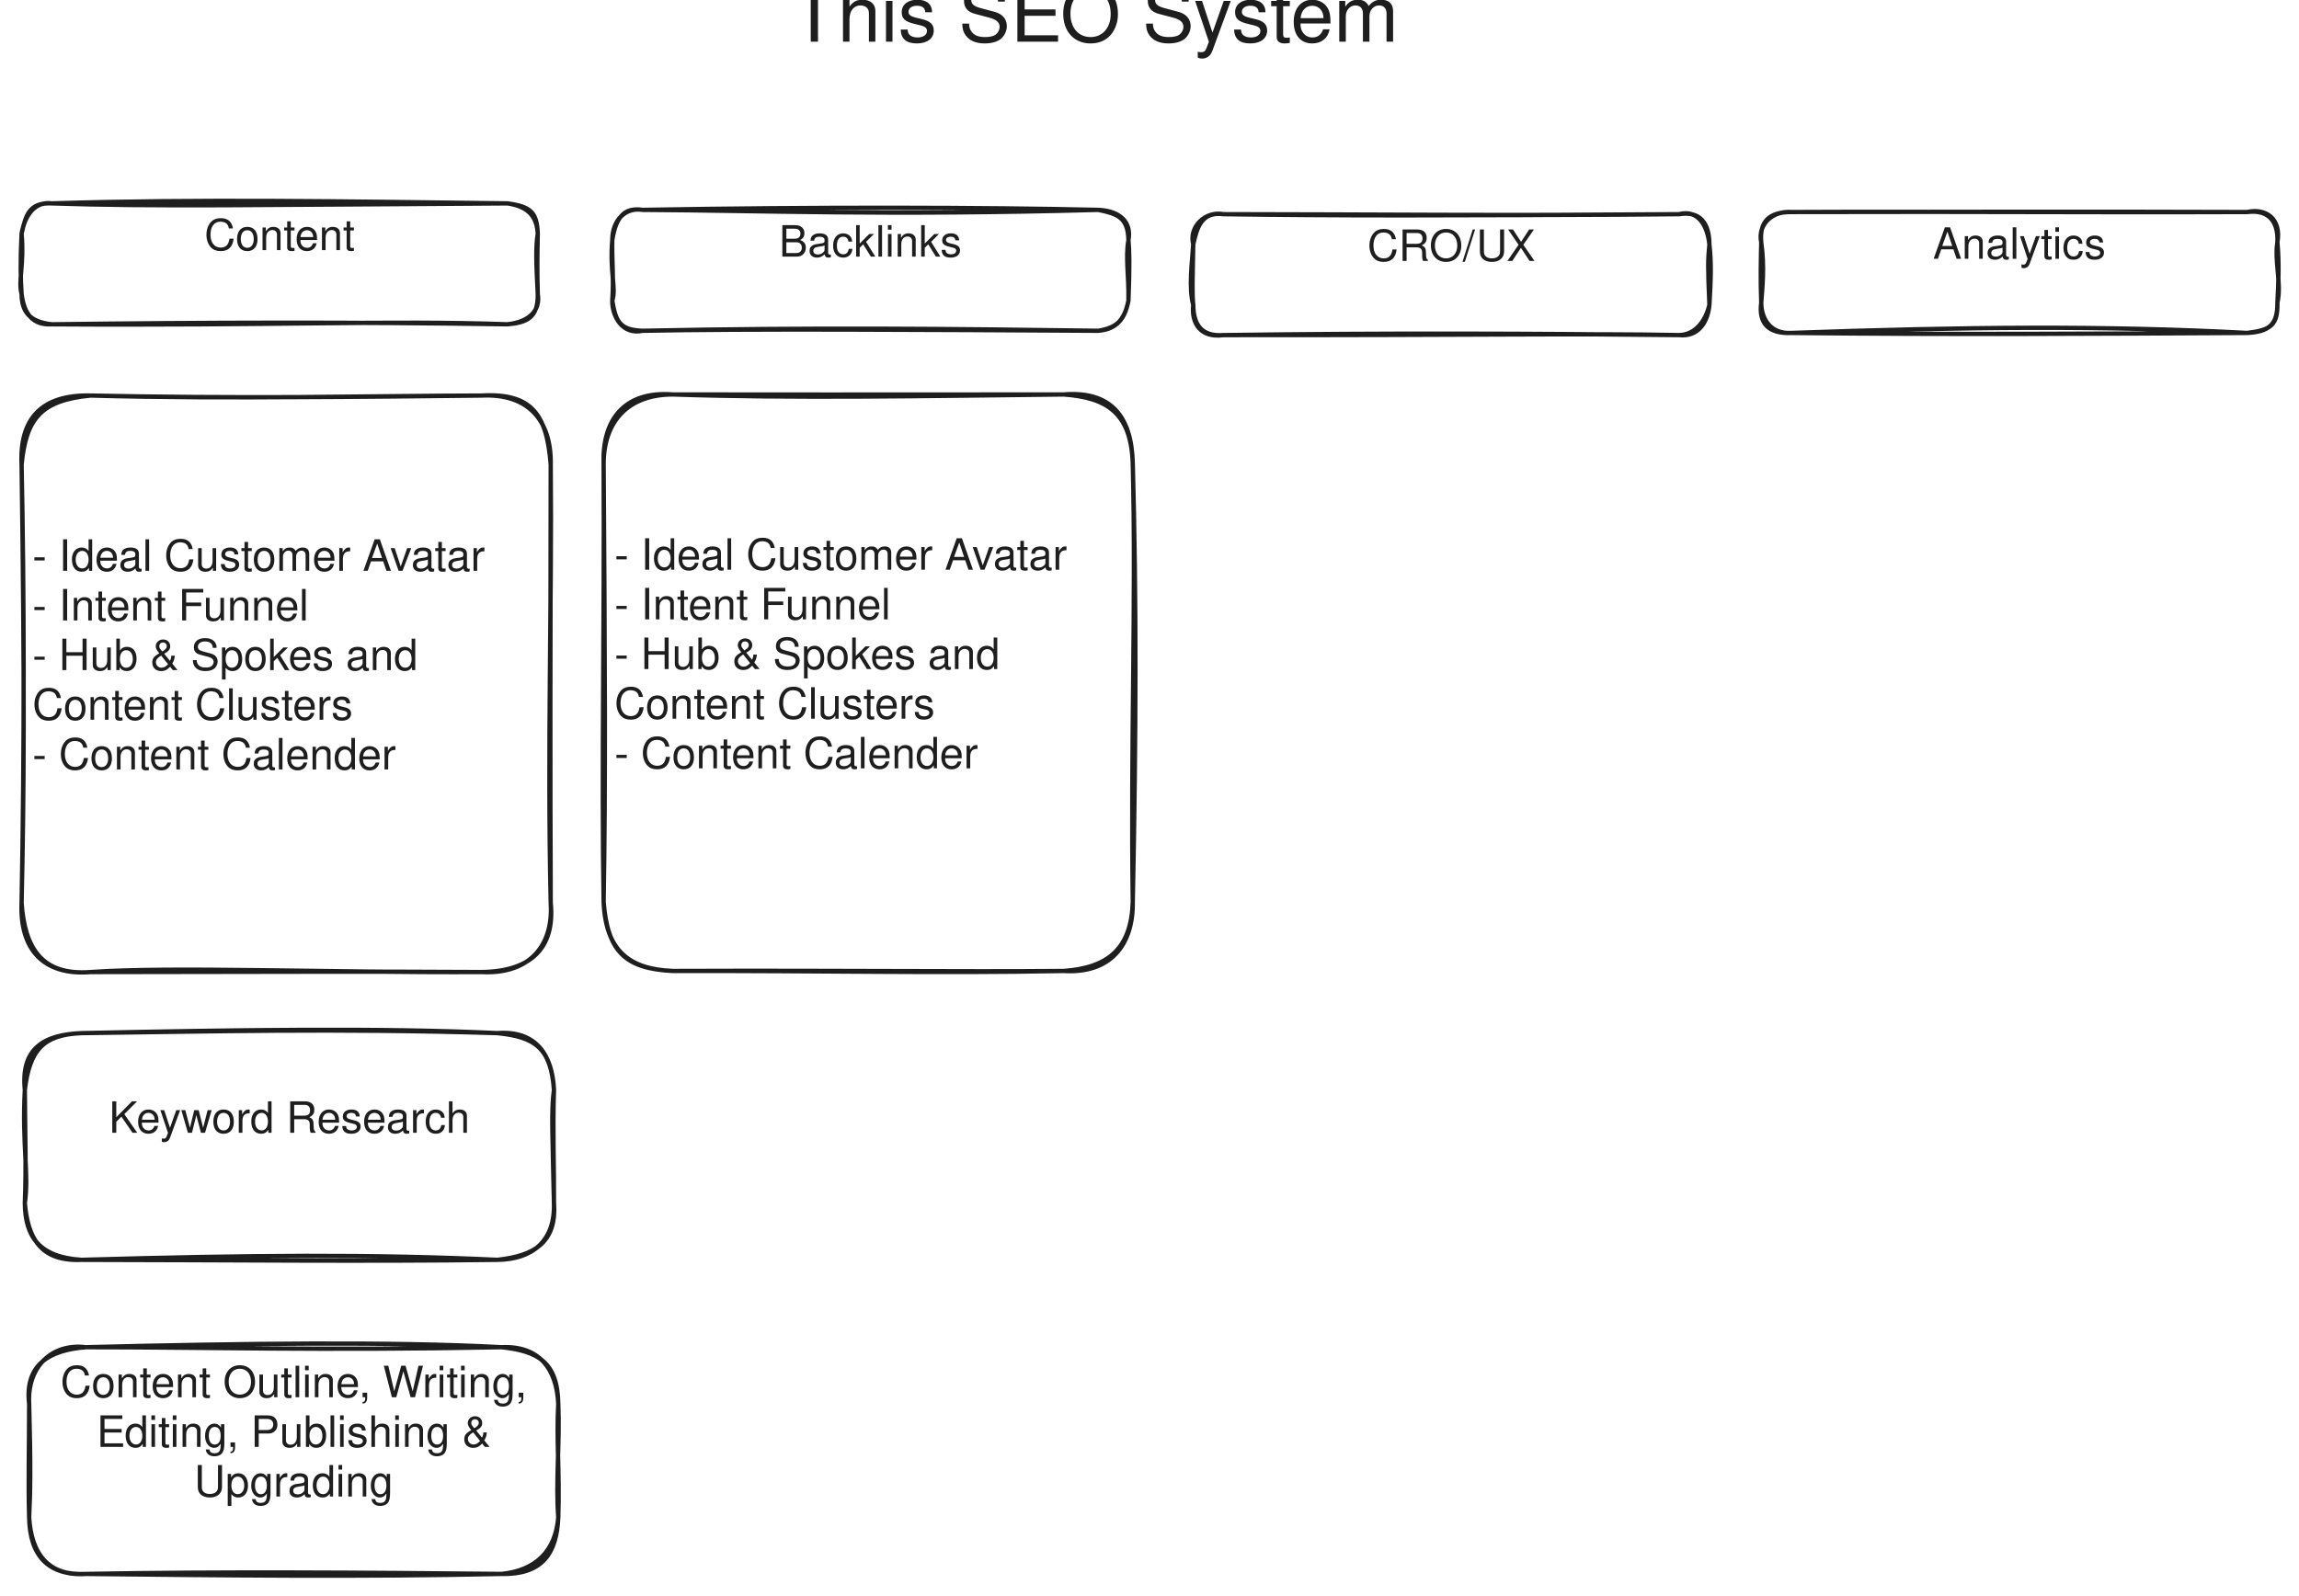
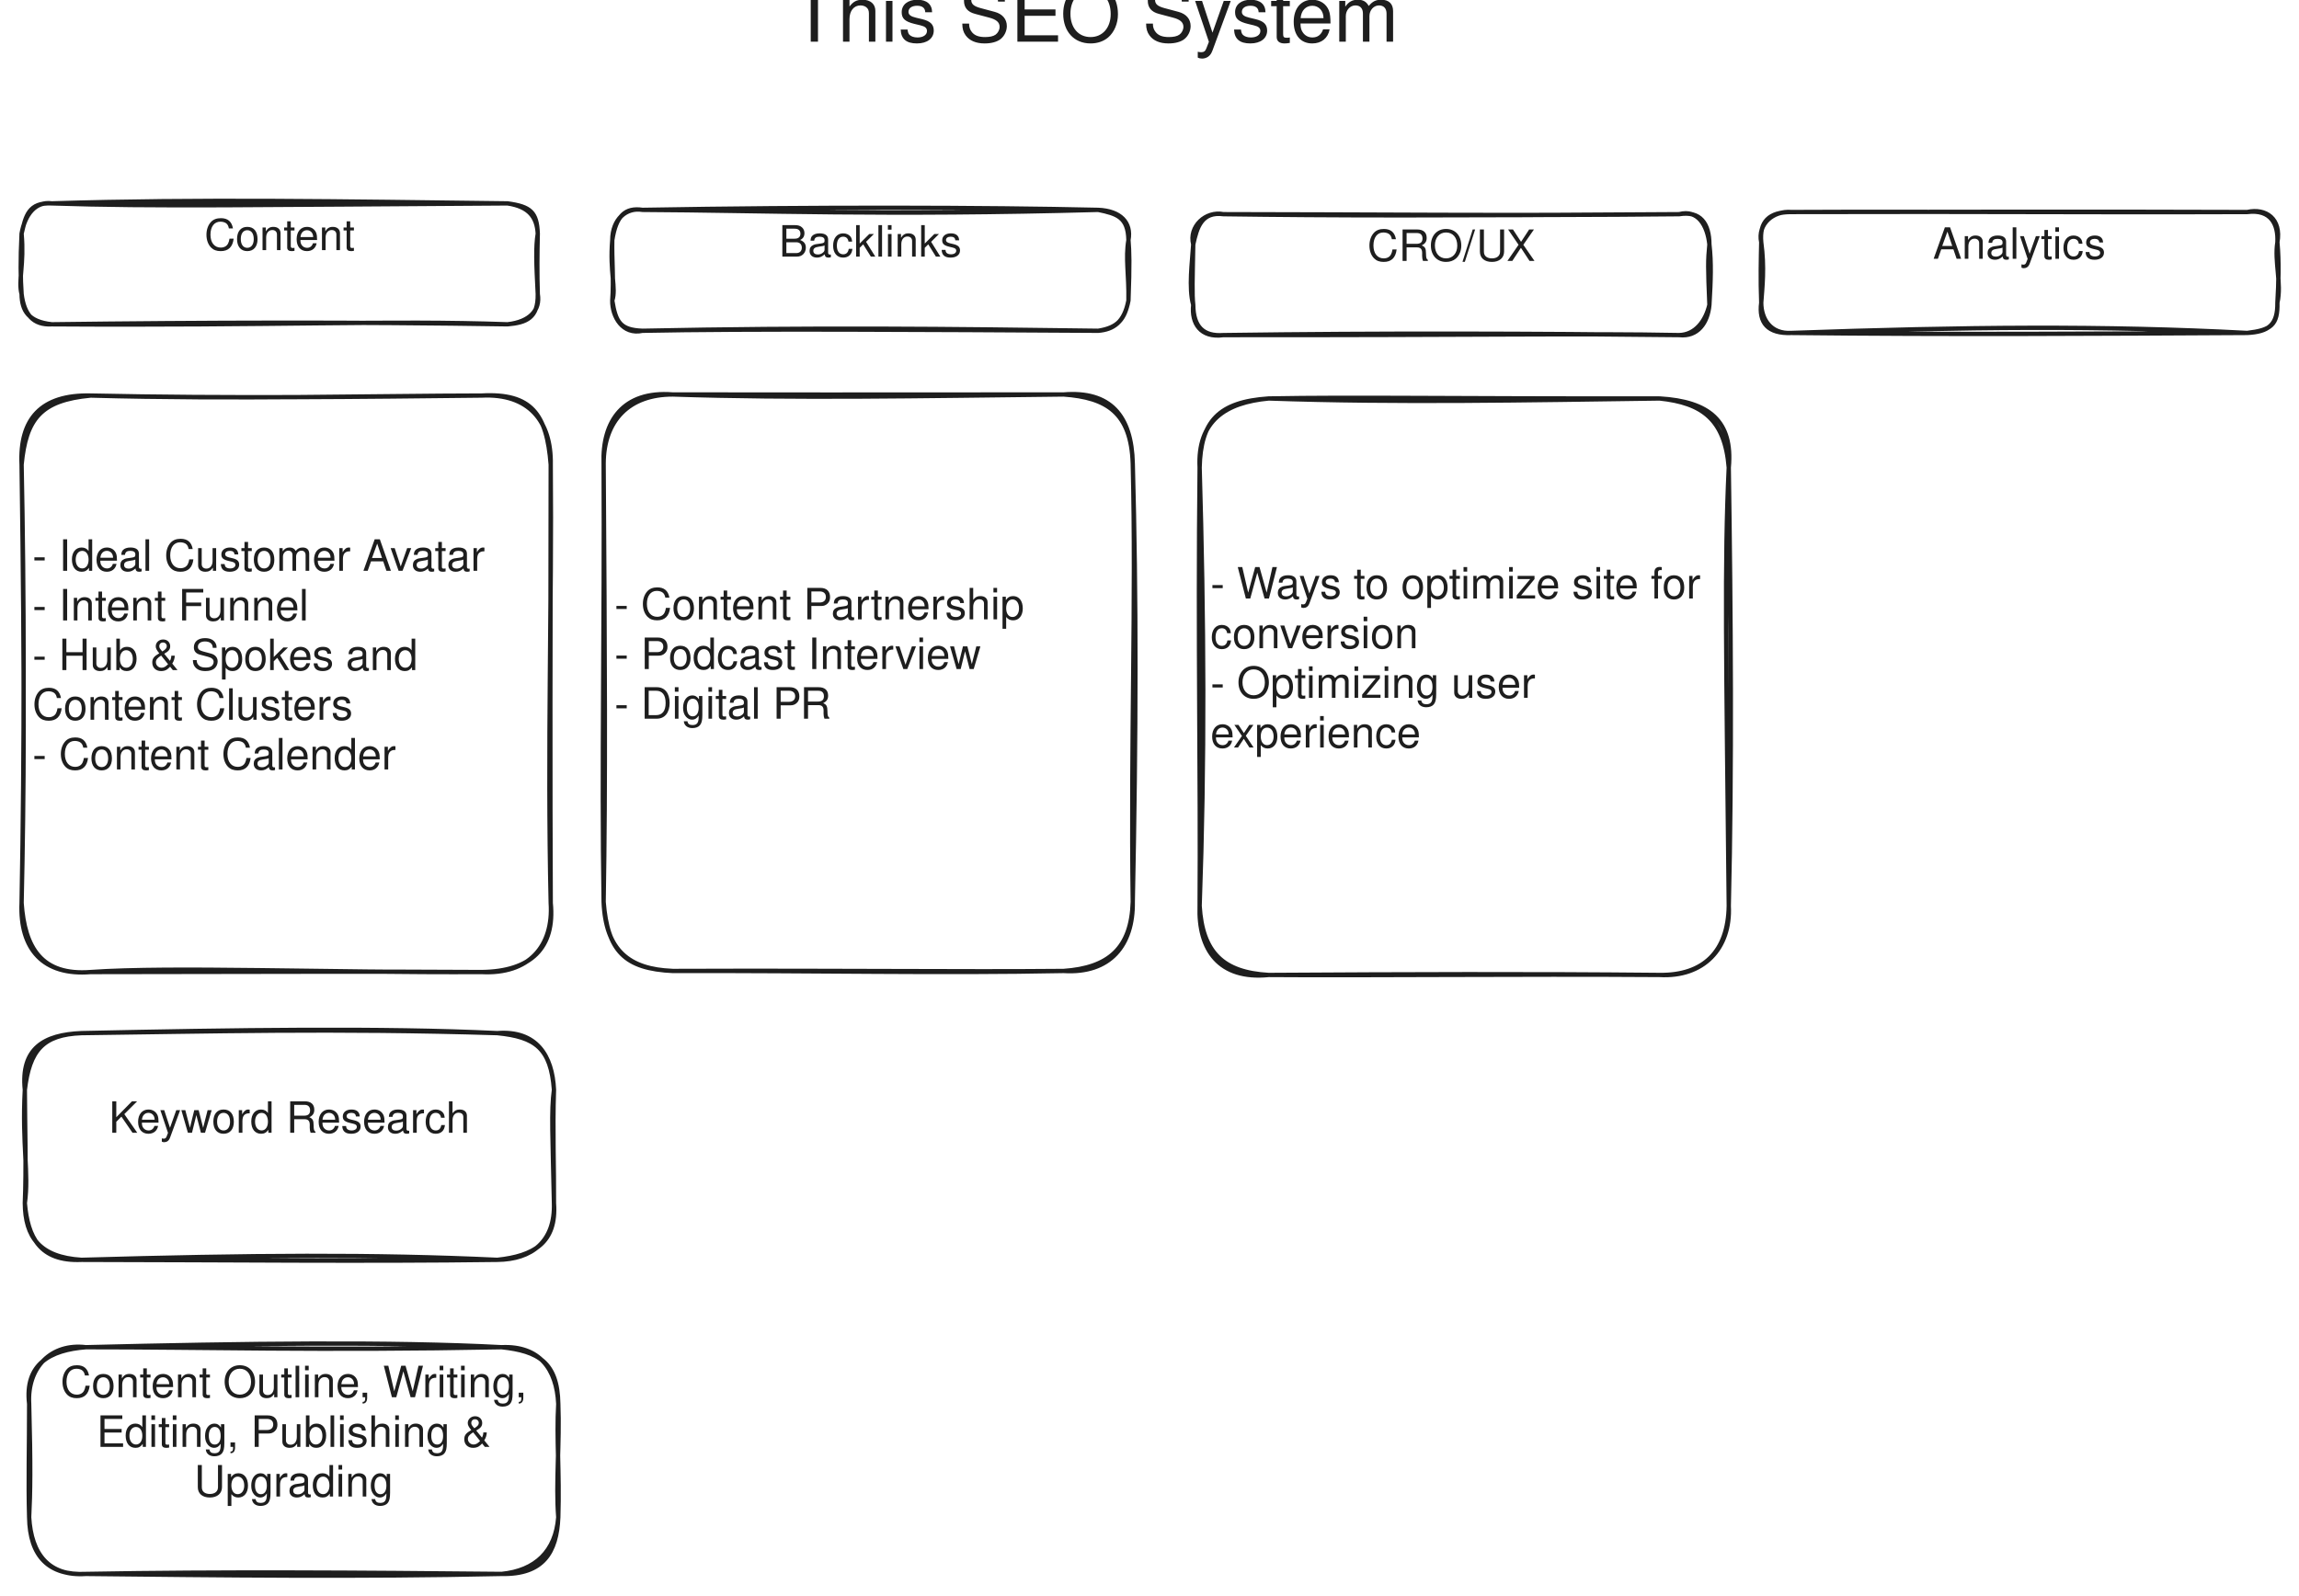
<svg xmlns="http://www.w3.org/2000/svg" version="1.1" viewBox="0 0 1064.5 738.963" width="1064.5" height="738.963">
  
-   eyJ2ZXJzaW9uIjoiMSIsImVuY29kaW5nIjoiYnN0cmluZyIsImNvbXByZXNzZWQiOnRydWUsImVuY29kZWQiOiJ4nOVba1Piylx1MDAxNv0+v4LiVJ1PI9Pvx/mmiK/j+Fx1MDAxOEBcdTAwMWPvnLJcdTAwMDJcdFx1MDAxMFxyXHQmQYyn/O+3g0pCSCSMRuO9alHQXHUwMDBmdu/utfbq3Vx1MDAxZP/9UqlU/WBsVP+qVI27nmaZuqtNq1/D8lvD9UzHVlVo9tlzJm5v1nLo+2Pvr2/fptNpzXZ8w1x1MDAxYk66NW08fuxnWMbIsH1PtfyP+lxcqfw7e41Z8o07f9Z2Vlx1MDAxYdlcdTAwMTFcIll45Ngzk1x1MDAxMFBGXHUwMDAx5YzPW5jetrLkXHUwMDFiuqrua5ZnRDVhUfV2Z3vU4kO9s7t7bILW4cb9d/0usto3LavpXHUwMDA31mxAnqNcdTAwMWOP6jzfda6Njqn7w2fvY+VZvVxcZzJcdTAwMTjahlx1MDAxNzpcdTAwMGXnpc5Y65l+MPNcdTAwMDHMSzV7MPuOqOQubFx1MDAxMflcdTAwMWZ22ICC1pLW647luKH1P6BcdTAwMTH+Rva7Wu96oFx1MDAwNmHr8za+q9neWHPVckTtps9+XHRSXHUwMDAzXGbRecXQMFx1MDAwN0Nf1Vx1MDAxMFgjkVljNsVcdTAwMWNcdTAwMGKBOWBR89DWeF+frfM/0by62sjYXHUwMDBme9hcdTAwMTPLik+OrT9NzkJFN6xoxCBcdTAwMTN91WSsa4/rXHUwMDBiOWSMXHUwMDExjlx1MDAxMOTRXHUwMDFjWaZ9nfw6y+ldp0Ci79h+07xcdTAwMGanXHUwMDFjs4XSXHUwMDFkbWRawcIyz+CpZq81NL1Ks3FcXGlcdTAwMDaeb4yqXHUwMDBiXHI2LXNcdTAwMTBitmpcdTAwMTn9RTD7puLRvNp3xlFtT1x1MDAxOdRM23CXJ8hxzYFpa1ZrlXHltbH3vFKwXHUwMDA2aVxmXHUwMDAwnlx1MDAxMdaGTuJZ4cPXdFx1MDAwMrpGz3+EYFxuXHUwMDBiIc2mISVcZmFcImhkdFx1MDAxNVxy0fVUu+z/vHLE9pl/XHUwMDE4oL7fXGb2yk3DXHKMk0RcdTAwMDQwYf1ccmmI5TJcdTAwMDNpXHUwMDA00if+IaQ4XHUwMDAwIYpcdTAwMWH/Nv+e4Vx1MDAxMFx1MDAwMVx1MDAwMj+VPGTTct4n6p1cdTAwMTXRY6svjEFARKd+sX0xbrBgXGLaXHUwMDAxu6rO2z08vXuB81x1MDAxOHOCYFx1MDAxY/0rOP9cIvCzlFx1MDAwN1KchXksuYSUXHUwMDBinFx1MDAxYvLpTpdcdTAwMWLyiLJcdTAwMWFcdTAwMDaIY4I5XVx1MDAwNL+SXHRaXHUwMDE4+jmtMaCiiuApOoRwklx1MDAwNZBjXHUwMDBlXHRgXHUwMDAyvp5cdTAwMDa/LUOYUVwi14FkmlxmIbBQ+oJcZtVVtVx1MDAxYVUlQ396qs5wX1Cgkanr8Ui/KEKrXHUwMDAydFKXlkeTS5CgeIUgcZ4sfSYngVx1MDAxY3FKcLRcdTAwMWGryNk88f++XHUwMDFmoevWxDk7sLvbuztgV5ScnCzOwFx1MDAxOSelSFh/dz1Sk05cdTAwMTGVKFqaz6BHx92AXHUwMDAw8KPfaPueI4/k/f359en6eoTi4C9Ej3imXHUwMDFlqfBHKSZcdTAwMTTn34Ole11qzENU41xmM1x1MDAwZcWSXHUwMDFjwVx1MDAwMuVIaZ3KMlx1MDAxOE1Ni1LkXGJAKLDg8kPlaF1Evk6OttSUhja8gvRoRYBO6lHKcFxuXHUwMDE3JIQyMySMXHUwMDE5luovvyBcdTAwMWRcdTAwMWV27fvr+4nvbe1/XHUwMDFmXGZvXHUwMDE5Oz4qeYKEwLIgsYT1d1x1MDAxNyRcYiFR4Vx1MDAwMojPpUhcdTAwMDJcclvaxt1072BiXHUwMDE59aZNzJ+joISKhDDKwjxkXHUwMDEyXHUwMDExKdfZhaV7XW7QXHUwMDBiWoNAYCmWUyQui0yReE1ln1xiYJhXlNRQgerwXHUwMDA2RPh9UaJcdTAwMTRcdTAwMDC5XHUwMDA2KF+ZI/04/tY+L0iRVkTopVxmKTGW4uUodlx1MDAxY5egJoJQMopcdTAwMDDIf26+cyM2YX9kjrQ+56wxXHUwMDFkTVx1MDAwMs8vNzVcdONLesRcdTAwMTPW3//AXHUwMDBlXHUwMDAyKlx1MDAxMJDyc53YdUab3fpNvbtFf9IpXHUwMDFmjuBm21x1MDAxN2XUI5ZcdHohVeJAJM0vR+lOl1x1MDAxYfOUsJpcdTAwMTQqXHUwMDBihFx1MDAwYsnKY4pcdTAwMDSKTJFAXHIgiWTeIztcdTAwMDQgXHUwMDAzXHUwMDAws7fYl32WXHUwMDFjaVPJQaA0pqhcdTAwMWNpRYxOKlLKcIo/tIvNVoKfXHUwMDFjU0RcYiD5+flzeCG2Tve3j06Pbo7Y/vZlt1x1MDAwMfbLzc+US6RcdTAwMDKvcklcdTAwMWFcdTAwMTVjl+XPW0OCwlx1MDAwM1x1MDAxNUje4Fx1MDAxNvdcdTAwMWQ1abi1cdn7sXt3unt5LILW5MaTm5O1NIlcdTAwMTJcdTAwMDFju6SiTu1cdTAwMTjMwjxGXHUwMDAyXHUwMDEzXHUwMDFhvz5fhfl0p8uOebyAeUaKgzxcdTAwMDQ1gdXGVqSmRTBcdTAwMTbRnsDPXGJDgsez1PfXobVx+DpcdTAwMWTaqOzrhmZV6lx1MDAxM893RoZb2bzVfM39ZauKx2ucnYltXHUwMDFiVliwN+lW/qw0x2qVvIpm65Vf9vNdT91S/Vx1MDAxNZ7DZvMyzTJsPS5i6zxcdTAwMTWxQt9WxPukvr3KzfWczKebXHUwMDEwvEI4s6+iIaaAqu2ezJ/NwUvqTqBubDf84yPr+KxcdTAwMDOv5EHJo1xiXHUwMDEzyWxcdTAwMGWiXHUwMDAyN7R5xVx1MDAxM1x1MDAwMTX1UKhN96dcdTAwMTLPOtBcdTAwMWKTVvvg8Ops73Tn+16vfSDBeuJJqdquXHUwMDE1Lp6SZOE+nHmmXHUwMDEyPpxcdTAwMWb36V6XXHUwMDFj9ziB+4WCj1x1MDAxN1CVUkspXHUwMDAwelx1MDAwM/z/voCui8X/T1x1MDAwMV1cdTAwMTH2/7dcdTAwMDU0duK2dHdcdTAwMGVh+LhcYs9cdTAwMWZInOnuSevaPb/tXFztXHUwMDFm+rfnhzf17+XfhrNEJFHZR1xySYJcdTAwMDVcdTAwMDFcdTAwMDAxQek7yylcdTAwMDRL0Vx1MDAwNEHIVL7AP9n5aNDudYIm2dg+vWt2eHPn4vTOoGvJKcOAXHUwMDExXHUwMDFlJ0Qh56M0k1x1MDAwNVx1MDAwNFx1MDAxM6IkXHUwMDE1ytwkSHe63CRAUtSIQI8nXHUwMDFlXHUwMDBiZMCIvFx1MDAxN1x1MDAxOaDay0pGXHUwMDE2r1xmX7q7w1x1MDAxMkpOyEeelTLMXHUwMDAxee1T9vkl9m8jmDquXvlheIbm9oZcdTAwMDVcdTAwMWSZrojjSUXMXHUwMDFlVfHXeTCTuUq4MOJcXOQ/RVx1MDAxYXVEo25dXHUwMDA2jVx1MDAxM3510j49PFx1MDAxZF9cdTAwMWHtkjNcdTAwMTfj5OMlXHUwMDA0iVx1MDAxYWeII0olZFSWQL4ghZxcdTAwMTMhwOeSr4szXHSwXHUwMDA3L3vmVuucbqo9nH3XX0++XHUwMDE4UkG1aPnCNPP6XHUwMDAwXHUwMDAyXHUwMDBlJKBcdTAwMDSx3CxI97rkLEAq+8PJ5z5mbCDs3digXHUwMDA2XHUwMDAx1KKn/59cdTAwMTiTS6zAQirRRVx1MDAxZvd8vsBMSMk+4Pn844lcdTAwMWZG/6+Vjmv6pj34qlx1MDAxMsCG/vT2ZNK1TG+o3qvk6ZfdXHUwMDFlXHUwMDBmXFxNV59cblK7XHUwMDE1YT/rof5lXHUwMDE30lx1MDAxZEhcdTAwMTl+Lllk5DFcdTAwMTh8eYowVW08bvpq9eZBUMHF1J+WIFqx6q1pTLeWsftHf/ZcdTAwMTPGr1mAXHSZbMxcIurDl4f/XHUwMDAyVlx1MDAxOfSIIn0=
+   eyJ2ZXJzaW9uIjoiMSIsImVuY29kaW5nIjoiYnN0cmluZyIsImNvbXByZXNzZWQiOnRydWUsImVuY29kZWQiOiJ4nNVba1PiSFx1MDAxN/6+v1wi5VbtpzHT98t+U8TLrONcclx1MDAxNfWdt6xcdTAwMDBcckRDwiRBwK3579tBJSEkXHUwMDEyXHUwMDA2ozhOWdLdoft0P895+pzu/PuHYWyE477a+NvYUKOm5dgt31x1MDAxYW58icpcdTAwMWaUXHUwMDFm2J6rq9Dkc+BccvzmpGU3XGb7wd9fv1x1MDAwZYdD0/VCXHUwMDE1dFx1MDAwN1xy0+r3n55TjuopN1xmdMv/6c+G8e/kd6KnUI3CSdtJadyPXHUwMDEw6cIjz510XHRcdTAwMDFlXHUwMDE0UM74tIVcdTAwMWTs6J5C1dLVbctcdFRcXFx1MDAxM1x1MDAxNW087O70znm3Vd/bO7bB+eHm4/fWKO61bTtOLVx1MDAxYzuTXHUwMDAxXHUwMDA1njY8rlx1MDAwYkLfu1d1u1x1MDAxNXZfrE+U5z3le4NO11VBZDiclnp9q2mH44lccmBaarmdyXfEJaOoRWx/9MAmXHUwMDE01Ez3XvFcdTAwMWPPj3r/XHUwMDEzqugn7r9hNe87elx1MDAxMG5r2ib0LTfoW75ejrjd8MUuQUzAXHUwMDEwnVZ0ld3phrqGQJPE3arJXHUwMDE0cyxcdTAwMDTmgMXNo776XHUwMDA3rck6/z+eV9/qqYPoXHR34DjJyXFbz5MzU9GIKqpcdMjEXzXot6yn9YVcdTAwMWMyxlxiR1xi8niOXHUwMDFj271Pf53jNe8zINH23LBmP0ZTjtlM6a7Vs53xzDJP4Kln77xrXHUwMDA3Rq16bNTGQah6XHUwMDFiM1xytlx1MDAxY7tcdTAwMTNhdsNR7Vkwh7bm0bQ69PpxbVN3aNmu8ucnyPPtju1azvmizrXVav9lpaBcdGlcdTAwMDJcdTAwMDCBimojI/Gk8NeXbFx1MDAwMvqqXHUwMDE5PkEwg4WQ5tOQXHUwMDEyhjBcdTAwMTE07nRcdTAwMTFcctH90LptX995YucyPFx1MDAxY6N2WFx1MDAxYu+vN1xyNzFOXHUwMDEzXHUwMDExwFTvb0hDLOdcdTAwMTlIY5A+81x1MDAwZiHNXHUwMDAxXGJR3Pi3+fdcdTAwMDKHXHUwMDE4XHUwMDEw+LnkVz4tp8/ET+d59MTqXHUwMDBi1Vx1MDAxOVx1MDAxM1Gv3Ozc9Kts3Fx1MDAwNVx1MDAxN2N2tzFt9+v5r1c4jzEnXGIm0b+A869cdTAwMDI/T3kgxXmYx5JLSLnAhSGfbfR6Q1x1MDAxZVFmYoA4JpjTWfBrmaCloZ9Tk1x1MDAwMe1VXHUwMDA0z9AhhNMsgFx1MDAxY3NIXHUwMDAwXHUwMDEzcHVcdTAwMWH8tlxmYUaJXFxcdTAwMDaSWTKEwEzpKzJU0dV6VEaO/jR1nfJfUaCe3WolPf2sXGItctBpXZpcdTAwMWZNIUGCYlx1MDAwNUHiPF36Qk5cdTAwMDI54pTgeDVcdTAwMTaRs3ZcdTAwMTL+89hD9+dcdTAwMDPv8pvb2NnbXHUwMDA1e2LNycmSXGaccFKKVO/vrkd60imiXHUwMDEyxUvzXHUwMDE59Oi4MSZcdTAwMDCctatcdTAwMTdh4Mkj+fh4dX+6vFx1MDAxZaEk+EvRI56rR9r9UYpcdMXF92DZVq815iEyOcOMQzEnR7BEOdJap6NcZkYzw6JcZjlcdTAwMDJcdTAwMTBcbiy4/FA5Wlx1MDAxNpGrydG2ntKoj6AkPVrgoNN6lDGc0lx1MDAwNVx0odxcYlx0Y4al/l9cXJBcdTAwMGVcdTAwMGZcdTAwMWLu4/3jIFxmtlx1MDAwZr53ulx1MDAwZoxcdTAwMWRcdTAwMWateYCEwLwgsVTv7y5IXHUwMDEwQqLdXHUwMDA1XHUwMDEwn0uRXHUwMDA06p5bm6Ph/reBoyo1l9jXvfFcdTAwMWEqXHUwMDEywihcdTAwMGbzkElEpFxcZlx1MDAxN5Zt9XqDXlBcdTAwMTNcdTAwMDKBpZhcdTAwMGaRuCwzROKmjj5cdTAwMTHAsKgo6aFcdTAwMDL9wFx1MDAxYlx1MDAxMOH3RYlSXHUwMDAw5Fx1MDAxMqBcXDFGOjv+enFVklwiLfDQc1x1MDAxMVJqLOXLUVwiXHUwMDFkl6ImglAyilx1MDAwMCieN9/9KbZgu2f3rDbnrDrsXHLGQbje1CSMz+lcdTAwMTFP9f7+XHQ7XGKoQEDKz5Wxq/e2XHUwMDFhlZ+Vxja9pkPe7cGti1Cso1x1MDAxZbFcXNBcdTAwMGKpXHUwMDAzXHUwMDA3XCJpcTnKNnqtMU9cdDOl0FEgnFx0Vp5CJFBmiFx1MDAwNEyAJJJFU3ZcYkBcdTAwMDZcdTAwMDBmb7Ev+ywx0paWg7HWmLJipFx1MDAwNT46rUhcdTAwMTnDKT9pl5itXHUwMDE0PzmmiFx1MDAxMECK8/O6eyO2T1x1MDAwZnaOTo9+XHUwMDFlsYOd20ZcdTAwMTVcdTAwMWOsNz8zXHUwMDBlkUo8yiVZVExcdTAwMWOWv2xcclx0ilx1MDAxMiqQvMEp7jtqUnd787Z5tjc63bs9XHUwMDE24/PBz0BuXHKW0iRKXHUwMDA0TOySysraMZiHeYxcdTAwMDQmNHl8vlxi89lGrzvm8Vxm5lx1MDAxOSlcdTAwMGbyXHUwMDEwmFx1MDAwMuuNrchcZotgwqM9g59cdTAwMTGGXHUwMDA0T0ap769DS+NwNVx1MDAxZNo0XHUwMDBlWspyjMogXGK9nvKNrVx1MDAwNyu0/Fx1MDAxZq6ueDrG2Vx1MDAxZLiucqKC/UHD+Muo9fUqXHUwMDA1huW2jFx1MDAxZu7LWU/F0c9rPEfNpmWWo9xWUsSWuVx1MDAxNbFA31x1MDAxNvj7tL6tZOZyRlx1MDAxNtNNXGJWXHUwMDEwzvyjaIgpoHq7J4tHc/CW+lx1MDAwM9hSO9Xw+Mg5vqzDO/ltzb1cYlx1MDAxM+loXHUwMDBlolx1MDAxMje0RcVcdTAwMTNcdTAwMDE99VDoTfenXHUwMDEyz1xuaFVcdTAwMDfnXHUwMDE331x1MDAwZe8u9093v+83L75JsJx4Uqq3a6VcdTAwMDd0+bgniCDMoCguntlGrznscVxu9oKViHoodVx1MDAxYyd5zlFcdTAwMTeTafTreFpKXHUwMDAx0Fx1MDAxYoD/t9STXHUwMDAzKVx1MDAxOONSvl9cdTAwMTRcdTAwMTfrwInlh1qcgq7dj+ThxGs1rSCciIv/YKthVLijNSnUXCJ0claKJC5w5POSuOrYXHUwMDBiKVx1MDAxZCMrXGJdXCIzNnfGXHJhdK2DXHUwMDE3XHUwMDE3Om+4d3J+71891O9cdTAwMGVcdTAwMGXDh6vDn5Xv679dZinK6yjBRJJgQVx1MDAwMEBMUPrOslx1MDAwN8Hctlx1MDAxOUHI9L6ef7I85viiWVx1MDAxZtfI5s7pqFbntd2b05GiS8lcdTAwMWXDgFx1MDAxMZ7kQzmyl8tcdTAwMDKCXHTRm1x1MDAwZShcdTAwMGKTINvo9SZcdTAwMDGSwiRcdTAwMDI9ZSZmyIBcdTAwMTF5LzJAveeUjMxcdTAwMWXtvXbGhiWUnJCPzGkyzFx1MDAwMVn1NnxxNfxHjYee3zLOVKAsv9ktKbW5wI+ndS5/VOVcdTAwMWa7wVxc5mrhwojzJTasvbqoVpzbcfWE351cXJxcdTAwMWWe9m/VxZozXHUwMDE34/Q1XHUwMDEwgoTJXHUwMDE54ohSXHRcdTAwMTmVayBfkELOiVx1MDAxMOBzydfNpVx1MDAwNDiAt017+/yKbt2rwFx1MDAxZLWXky+GtFMtW74wzU3zQ6D37IBcdTAwMTLEXG6zINvqNWdcdTAwMDHScVx1MDAxYk7fz5iwgbB3Y4NcdTAwMWVcdTAwMDTQi579Ptd8NFx1MDAwN7GQWnTRx92jXHUwMDE3mFx0KdlcdTAwMDfcoz9cdTAwMWWEkff/YtR9O7Tdzlx1MDAxN+OHW209/3kyaDi2jpXcjvGXLr/od3yrpT+VpHZcdTAwMGLcft7l+3lcdTAwMTOyXHLIXHUwMDE4fvlhXf7BPIFcdTAwMDBKgJa4J9ZcdTAwMWM191x1MDAxYbJ3W1x1MDAxN42O20Pd+lx1MDAwM7xa85vLXGJwkzCthJTD6HdcIpH4/C6ZXHUwMDE5vclcYlx1MDAwNNNbXHUwMDA0kjwy+qjEJiHafUlcdTAwMDA/V17zutZ+2D2BIaDXYzDaP1x1MDAxM+zmclhYISfpJFx1MDAxMW1cZkpXSJJ/cZJcdTAwMDK9OUFMXHUwMDE23ydmW73ehIDoNUJwZlxuiriEmGmlXHUwMDE0ictVb39xi5iCY5DztllcIrM4PS6X0XA/LsyLUMpcdTAwMTFm6P1uUm5cdTAwMWF1a1x1MDAxY1x1MDAxOKFneP3Q7unHjcBcdTAwMGWV0fZ8rYdavp4xbER5w+OnJpHYXGZcdTAwMDJcdTAwMTU1UKO+8m2l8Z33vtpqadBcdTAwMDWCMJ9cdTAwMDbNt2aBLZmWXHUwMDE0Uk/Bn1x1MDAxY8VcdTAwMWbP3mfD6vdroV7VqYPUMLJbz0tcdTAwMTOv5EaUjt2eXHUwMDA39Z/tyb/It02cT8RyNfG2v/749Vx1MDAxZuN8s6QifQ==
  <defs>
    <style class="style-fonts" />
  </defs>
  <g transform="translate(366 10) rotate(0 142.0312 20.7)">
    <text x="0" y="0" font-family="Helvetica, Segoe UI Emoji" font-size="36px" fill="#1e1e1e" text-anchor="start" style="white-space: pre;" direction="ltr" dominant-baseline="text-before-edge">This SEO System</text>
  </g>
  <g stroke-linecap="round" transform="translate(10 94.2) rotate(0 119.5 28)">
    <path d="M14 0 C61.54 1.57, 108.3 0.68, 225 0 M14 0 C81.75 -2.09, 149.08 -0.93, 225 0 M225 0 C234.97 1.48, 238.58 6.4, 239 14 M225 0 C235.68 1.45, 238.62 4.03, 239 14 M239 14 C237.99 20.26, 238.26 27.56, 239 42 M239 14 C238.79 23.34, 238.69 32.25, 239 42 M239 42 C240.24 49.35, 235.42 54.84, 225 56 M239 42 C239.21 53.07, 233.76 55.23, 225 56 M225 56 C169.87 54.05, 117.1 56.67, 14 56 M225 56 C154.75 54.9, 84.56 55.12, 14 56 M14 56 C5.28 56.49, 1.18 51.34, 0 42 M14 56 C3.23 54.84, 0.11 49.76, 0 42 M0 42 C-1.67 35.66, 1.28 28.39, 0 14 M0 42 C-0.5 34.85, -0.6 26.29, 0 14 M0 14 C1.57 5.03, 6.48 -1.05, 14 0 M0 14 C1.92 5.82, 3.2 -0.53, 14 0" stroke="#1e1e1e" stroke-width="2" fill="none" />
  </g>
  <g transform="translate(91.69727 110.7) rotate(0 37.80273 11.5)">
    <text x="37.803" y="0" font-family="Helvetica, Segoe UI Emoji" font-size="20px" fill="#1e1e1e" text-anchor="middle" style="white-space: pre;" direction="ltr" dominant-baseline="text-before-edge">Content </text>
  </g>
  <g stroke-linecap="round" transform="translate(283.5 97.2) rotate(0 119.5 28)">
    <path d="M14 0 C68.92 0.27, 125.86 2.72, 225 0 M14 0 C93.92 -1.4, 172.59 -1.19, 225 0 M225 0 C235.23 0.42, 240.53 5.82, 239 14 M225 0 C233.72 1.81, 238.81 3.35, 239 14 M239 14 C237.56 22.59, 239.23 29.96, 239 42 M239 14 C239.44 19.1, 239.64 25.07, 239 42 M239 42 C237.25 50.67, 234.16 54.56, 225 56 M239 42 C237.1 52.05, 232.07 55.44, 225 56 M225 56 C157.86 55.08, 92.58 54.36, 14 56 M225 56 C143.52 55.52, 62.33 55.01, 14 56 M14 56 C3.78 55.63, 1.61 52.1, 0 42 M14 56 C4.83 58.02, -0.1 49.5, 0 42 M0 42 C1.91 36.28, -1.25 28.93, 0 14 M0 42 C0.74 32.12, -0.22 22.92, 0 14 M0 14 C0.07 4.24, 6.52 -1.26, 14 0 M0 14 C1.74 2.71, 6.05 -1.19, 14 0" stroke="#1e1e1e" stroke-width="2" fill="none" />
  </g>
  <g transform="translate(360.7637 113.7) rotate(0 42.23633 11.5)">
    <text x="42.236" y="0" font-family="Helvetica, Segoe UI Emoji" font-size="20px" fill="#1e1e1e" text-anchor="middle" style="white-space: pre;" direction="ltr" dominant-baseline="text-before-edge">Backlinks</text>
  </g>
  <g stroke-linecap="round" transform="translate(552.5 99.2) rotate(0 119.5 28)">
    <path d="M14 0 C78.58 0.03, 146.89 0.8, 225 0 M14 0 C64.64 0.7, 113.96 0.76, 225 0 M225 0 C234.9 -1.62, 238.95 4.41, 239 14 M225 0 C233.69 -2.3, 238.07 5.17, 239 14 M239 14 C238.27 21.45, 238.27 24.46, 239 42 M239 14 C239.96 22.44, 239.68 30.59, 239 42 M239 42 C237.25 49.46, 232.53 55.81, 225 56 M239 42 C238.24 50.39, 233.55 56.94, 225 56 M225 56 C180.33 55.13, 133.68 56.08, 14 56 M225 56 C157.83 55.25, 88.13 54.97, 14 56 M14 56 C4.55 56.68, 0.11 52.07, 0 42 M14 56 C3.34 57.46, -0.93 50.52, 0 42 M0 42 C-2.2 34.12, -0.49 22.03, 0 14 M0 42 C-0.56 37.03, -0.29 29.97, 0 14 M0 14 C1.71 6.1, 3.91 -1.34, 14 0 M0 14 C-2.11 5.68, 5.79 -1.64, 14 0" stroke="#1e1e1e" stroke-width="2" fill="none" />
  </g>
  <g transform="translate(633.1084 115.7) rotate(0 38.8916 11.5)">
    <text x="38.892" y="0" font-family="Helvetica, Segoe UI Emoji" font-size="20px" fill="#1e1e1e" text-anchor="middle" style="white-space: pre;" direction="ltr" dominant-baseline="text-before-edge">CRO/UX</text>
  </g>
  <g stroke-linecap="round" transform="translate(815.5 98.2) rotate(0 119.5 28)">
    <path d="M14 0 C79.36 0, 140.82 -0.31, 225 0 M14 0 C80.14 -0.32, 146.33 0.28, 225 0 M225 0 C233.69 -1.94, 240.9 3.1, 239 14 M225 0 C236.16 -1.4, 239.43 5.83, 239 14 M239 14 C237.55 22.9, 241.01 33.05, 239 42 M239 14 C239.82 23.35, 239.55 32.48, 239 42 M239 42 C239.13 52.25, 235 55.48, 225 56 M239 42 C239.22 52.3, 236.1 54.69, 225 56 M225 56 C159.02 52.52, 94.12 53.15, 14 56 M225 56 C156.99 56.36, 87.67 56.81, 14 56 M14 56 C4.36 56.6, 0.02 49.57, 0 42 M14 56 C2.99 56.46, -1.23 51.3, 0 42 M0 42 C0.53 34.75, 1.59 25.6, 0 14 M0 42 C-0.41 31.31, -0.16 21.16, 0 14 M0 14 C-0.86 4.6, 3.41 -0.07, 14 0 M0 14 C-1.77 5.54, 5.48 -0.68, 14 0" stroke="#1e1e1e" stroke-width="2" fill="none" />
  </g>
  <g transform="translate(894.9854 114.7) rotate(0 40.01465 11.5)">
    <text x="40.015" y="0" font-family="Helvetica, Segoe UI Emoji" font-size="20px" fill="#1e1e1e" text-anchor="middle" style="white-space: pre;" direction="ltr" dominant-baseline="text-before-edge">Analytics</text>
  </g>
  <g stroke-linecap="round" transform="translate(10 183.2) rotate(0 122.5 133.5)">
    <path d="M32 0 C98.86 1.84, 165.08 0.05, 213 0 M32 0 C95.55 1.37, 159.28 0.59, 213 0 M213 0 C234.86 -1.07, 245.38 11.8, 245 32 M213 0 C236.13 -1.26, 243.19 8.59, 245 32 M245 32 C245.6 97.19, 243.36 162.31, 245 235 M245 32 C244.82 107.53, 244.74 182.53, 245 235 M245 235 C246.35 255.17, 234.78 268.14, 213 267 M245 235 C247.03 255.77, 235.97 266.74, 213 267 M213 267 C141.38 267.34, 69.62 264.38, 32 267 M213 267 C161.94 266.67, 109.26 266.92, 32 267 M32 267 C10.09 268.78, -0.9 256.52, 0 235 M32 267 C9.2 268.77, 1.44 255.73, 0 235 M0 235 C1.35 161.99, 1.19 90.04, 0 32 M0 235 C1.12 184.55, 1.45 134.7, 0 32 M0 32 C-0.99 10.93, 8.95 -0.52, 32 0 M0 32 C2.03 10.93, 8.73 2.16, 32 0" stroke="#1e1e1e" stroke-width="2" fill="none" />
  </g>
  <g transform="translate(15 259.2) rotate(0 105.415 57.5)">
    <text x="0" y="0" font-family="Helvetica, Segoe UI Emoji" font-size="20px" fill="#1e1e1e" text-anchor="start" style="white-space: pre;" direction="ltr" dominant-baseline="text-before-edge">- Ideal Customer Avatar</text>
    <text x="0" y="23" font-family="Helvetica, Segoe UI Emoji" font-size="20px" fill="#1e1e1e" text-anchor="start" style="white-space: pre;" direction="ltr" dominant-baseline="text-before-edge">- Intent Funnel</text>
    <text x="0" y="46" font-family="Helvetica, Segoe UI Emoji" font-size="20px" fill="#1e1e1e" text-anchor="start" style="white-space: pre;" direction="ltr" dominant-baseline="text-before-edge">- Hub &amp; Spokes and </text>
    <text x="0" y="69" font-family="Helvetica, Segoe UI Emoji" font-size="20px" fill="#1e1e1e" text-anchor="start" style="white-space: pre;" direction="ltr" dominant-baseline="text-before-edge">Content Clusters</text>
    <text x="0" y="92" font-family="Helvetica, Segoe UI Emoji" font-size="20px" fill="#1e1e1e" text-anchor="start" style="white-space: pre;" direction="ltr" dominant-baseline="text-before-edge">- Content Calender</text>
  </g>
  <g stroke-linecap="round" transform="translate(279.5 182.7) rotate(0 122.5 133.5)">
    <path d="M32 0 C88.77 1.87, 145.83 0.74, 213 0 M32 0 C76.71 0.06, 120.01 0.07, 213 0 M213 0 C234.38 -1.75, 244.53 9.58, 245 32 M213 0 C232.89 1.43, 244.25 8.4, 245 32 M245 32 C246.61 95.92, 243.96 160.78, 245 235 M245 32 C246.69 93.98, 246.61 156.1, 245 235 M245 235 C245.28 255.1, 234.55 268.36, 213 267 M245 235 C244.37 256.52, 233.75 265.57, 213 267 M213 267 C155.91 268.15, 99 266.82, 32 267 M213 267 C163.07 267.44, 115.24 266.71, 32 267 M32 267 C9.76 265.98, 1.79 257.77, 0 235 M32 267 C11.7 266.22, 0.92 257.47, 0 235 M0 235 C0.94 179.86, 0.59 121.18, 0 32 M0 235 C-1.02 172.05, 0.4 108.23, 0 32 M0 32 C-0.71 12.44, 8.99 -1.82, 32 0 M0 32 C0.08 12.08, 11.71 -0.02, 32 0" stroke="#1e1e1e" stroke-width="2" fill="none" />
  </g>
-   <g transform="translate(284.5 258.7) rotate(0 105.415 57.5)">
-     <text x="0" y="0" font-family="Helvetica, Segoe UI Emoji" font-size="20px" fill="#1e1e1e" text-anchor="start" style="white-space: pre;" direction="ltr" dominant-baseline="text-before-edge">- Ideal Customer Avatar</text>
-     <text x="0" y="23" font-family="Helvetica, Segoe UI Emoji" font-size="20px" fill="#1e1e1e" text-anchor="start" style="white-space: pre;" direction="ltr" dominant-baseline="text-before-edge">- Intent Funnel</text>
-     <text x="0" y="46" font-family="Helvetica, Segoe UI Emoji" font-size="20px" fill="#1e1e1e" text-anchor="start" style="white-space: pre;" direction="ltr" dominant-baseline="text-before-edge">- Hub &amp; Spokes and </text>
-     <text x="0" y="69" font-family="Helvetica, Segoe UI Emoji" font-size="20px" fill="#1e1e1e" text-anchor="start" style="white-space: pre;" direction="ltr" dominant-baseline="text-before-edge">Content Clusters</text>
-     <text x="0" y="92" font-family="Helvetica, Segoe UI Emoji" font-size="20px" fill="#1e1e1e" text-anchor="start" style="white-space: pre;" direction="ltr" dominant-baseline="text-before-edge">- Content Calender</text>
+   <g transform="translate(284.5 281.7) rotate(0 95.04883 34.5)">
+     <text x="0" y="0" font-family="Helvetica, Segoe UI Emoji" font-size="20px" fill="#1e1e1e" text-anchor="start" style="white-space: pre;" direction="ltr" dominant-baseline="text-before-edge">- Content Partnership</text>
+     <text x="0" y="23" font-family="Helvetica, Segoe UI Emoji" font-size="20px" fill="#1e1e1e" text-anchor="start" style="white-space: pre;" direction="ltr" dominant-baseline="text-before-edge">- Podcast Interview</text>
+     <text x="0" y="46" font-family="Helvetica, Segoe UI Emoji" font-size="20px" fill="#1e1e1e" text-anchor="start" style="white-space: pre;" direction="ltr" dominant-baseline="text-before-edge">- Digital PR</text>
  </g>
  <g stroke-linecap="round" transform="translate(11.5 478.4944) rotate(0 122.5 52.5)">
    <path d="M26.25 0 C97.2 -1.51, 165.39 -2.53, 218.75 0 M26.25 0 C84.73 -0.72, 143.03 -2.31, 218.75 0 M218.75 0 C236.94 -1.43, 244.29 10.44, 245 26.25 M218.75 0 C236.37 1.75, 243.59 6.96, 245 26.25 M245 26.25 C243.65 36, 244.38 48.25, 245 78.75 M245 26.25 C244.37 45.33, 245.11 62.61, 245 78.75 M245 78.75 C245.58 96.57, 234.69 104.84, 218.75 105 M245 78.75 C246.35 97.17, 235.51 103.24, 218.75 105 M218.75 105 C157.24 105.82, 94.57 105.09, 26.25 105 M218.75 105 C161.73 102.35, 104.45 102.76, 26.25 105 M26.25 105 C6.85 105.84, 1.37 94.45, 0 78.75 M26.25 105 C6.7 103.79, 0.14 94.31, 0 78.75 M0 78.75 C1.95 64.98, -1.34 51.64, 0 26.25 M0 78.75 C0.71 61.83, 0.06 44.38, 0 26.25 M0 26.25 C-1.95 6.98, 8.88 0.7, 26.25 0 M0 26.25 C2.18 8.06, 8.32 0.68, 26.25 0" stroke="#1e1e1e" stroke-width="2" fill="none" />
  </g>
  <g transform="translate(49.51758 519.4944) rotate(0 84.48242 11.5)">
    <text x="84.482" y="0" font-family="Helvetica, Segoe UI Emoji" font-size="20px" fill="#1e1e1e" text-anchor="middle" style="white-space: pre;" direction="ltr" dominant-baseline="text-before-edge">Keyword Research</text>
  </g>
  <g stroke-linecap="round" transform="translate(13.5 623.9627) rotate(0 122.5 52.5)">
    <path d="M26.25 0 C98.65 -1.8, 168.27 -2.69, 218.75 0 M26.25 0 C80.39 -0.04, 133.41 1.62, 218.75 0 M218.75 0 C236.27 -0.81, 244.27 10.17, 245 26.25 M218.75 0 C235.63 1.8, 244.71 6.89, 245 26.25 M245 26.25 C245.72 44.19, 243.77 62.83, 245 78.75 M245 26.25 C244.08 42.41, 245.66 57.89, 245 78.75 M245 78.75 C243.79 94.47, 234.46 103.44, 218.75 105 M245 78.75 C244.31 95.12, 237.99 105.4, 218.75 105 M218.75 105 C152.99 106.44, 88.87 105.66, 26.25 105 M218.75 105 C153.97 104.37, 89.02 103.88, 26.25 105 M26.25 105 C9.12 105.84, 0.27 96.96, 0 78.75 M26.25 105 C9.14 106.16, 0.96 95.9, 0 78.75 M0 78.75 C-0.49 62.26, 0.02 46.16, 0 26.25 M0 78.75 C0.57 67.35, 0.77 55.02, 0 26.25 M0 26.25 C-1.01 9.19, 10.37 -1.93, 26.25 0 M0 26.25 C-2.17 7.76, 9.74 1.29, 26.25 0" stroke="#1e1e1e" stroke-width="2" fill="none" />
  </g>
  <g transform="translate(24.4668 641.9627) rotate(0 111.5332 34.5)">
    <text x="111.533" y="0" font-family="Helvetica, Segoe UI Emoji" font-size="20px" fill="#1e1e1e" text-anchor="middle" style="white-space: pre;" direction="ltr" dominant-baseline="text-before-edge">Content Outline, Writing, </text>
    <text x="111.533" y="23" font-family="Helvetica, Segoe UI Emoji" font-size="20px" fill="#1e1e1e" text-anchor="middle" style="white-space: pre;" direction="ltr" dominant-baseline="text-before-edge">Editing, Publishing &amp; </text>
    <text x="111.533" y="46" font-family="Helvetica, Segoe UI Emoji" font-size="20px" fill="#1e1e1e" text-anchor="middle" style="white-space: pre;" direction="ltr" dominant-baseline="text-before-edge">Upgrading</text>
  </g>
+   <g stroke-linecap="round" transform="translate(555.4643 184.5528) rotate(0 122.5 133.5)">
+     <path d="M32 0 C72.46 -0.73, 113.43 0.1, 213 0 M32 0 C91.62 2.07, 151.52 0.82, 213 0 M213 0 C235.93 1.35, 246.99 10.45, 245 32 M213 0 C232.78 2.08, 243.23 9.78, 245 32 M245 32 C242.92 76.49, 243.8 119.02, 245 235 M245 32 C246.01 100.73, 246.53 170.69, 245 235 M245 235 C244.68 256.22, 233.3 267.24, 213 267 M245 235 C246.03 254.91, 233.09 268.15, 213 267 M213 267 C147.58 266.55, 78.09 267.35, 32 267 M213 267 C153.2 266.42, 95.69 266.62, 32 267 M32 267 C10.86 265.82, 1.31 256.62, 0 235 M32 267 C9.17 269.29, -0.74 255.51, 0 235 M0 235 C0.43 175.19, -0.91 112.79, 0 32 M0 235 C2.41 168.53, 2.06 102.67, 0 32 M0 32 C0.49 10.56, 8.7 1.56, 32 0 M0 32 C-1.06 10.36, 11.92 1.86, 32 0" stroke="#1e1e1e" stroke-width="2" fill="none" />
+   </g>
+   <g transform="translate(560.4643 272.0528) rotate(0 117.4365 46)">
+     <text x="0" y="0" font-family="Helvetica, Segoe UI Emoji" font-size="20px" fill="#1e1e1e" text-anchor="start" style="white-space: pre;" direction="ltr" dominant-baseline="text-before-edge">- Ways to optimize site for </text>
+     <text x="0" y="23" font-family="Helvetica, Segoe UI Emoji" font-size="20px" fill="#1e1e1e" text-anchor="start" style="white-space: pre;" direction="ltr" dominant-baseline="text-before-edge">conversion </text>
+     <text x="0" y="46" font-family="Helvetica, Segoe UI Emoji" font-size="20px" fill="#1e1e1e" text-anchor="start" style="white-space: pre;" direction="ltr" dominant-baseline="text-before-edge">- Optimizing user </text>
+     <text x="0" y="69" font-family="Helvetica, Segoe UI Emoji" font-size="20px" fill="#1e1e1e" text-anchor="start" style="white-space: pre;" direction="ltr" dominant-baseline="text-before-edge">experience </text>
+   </g>
</svg>
